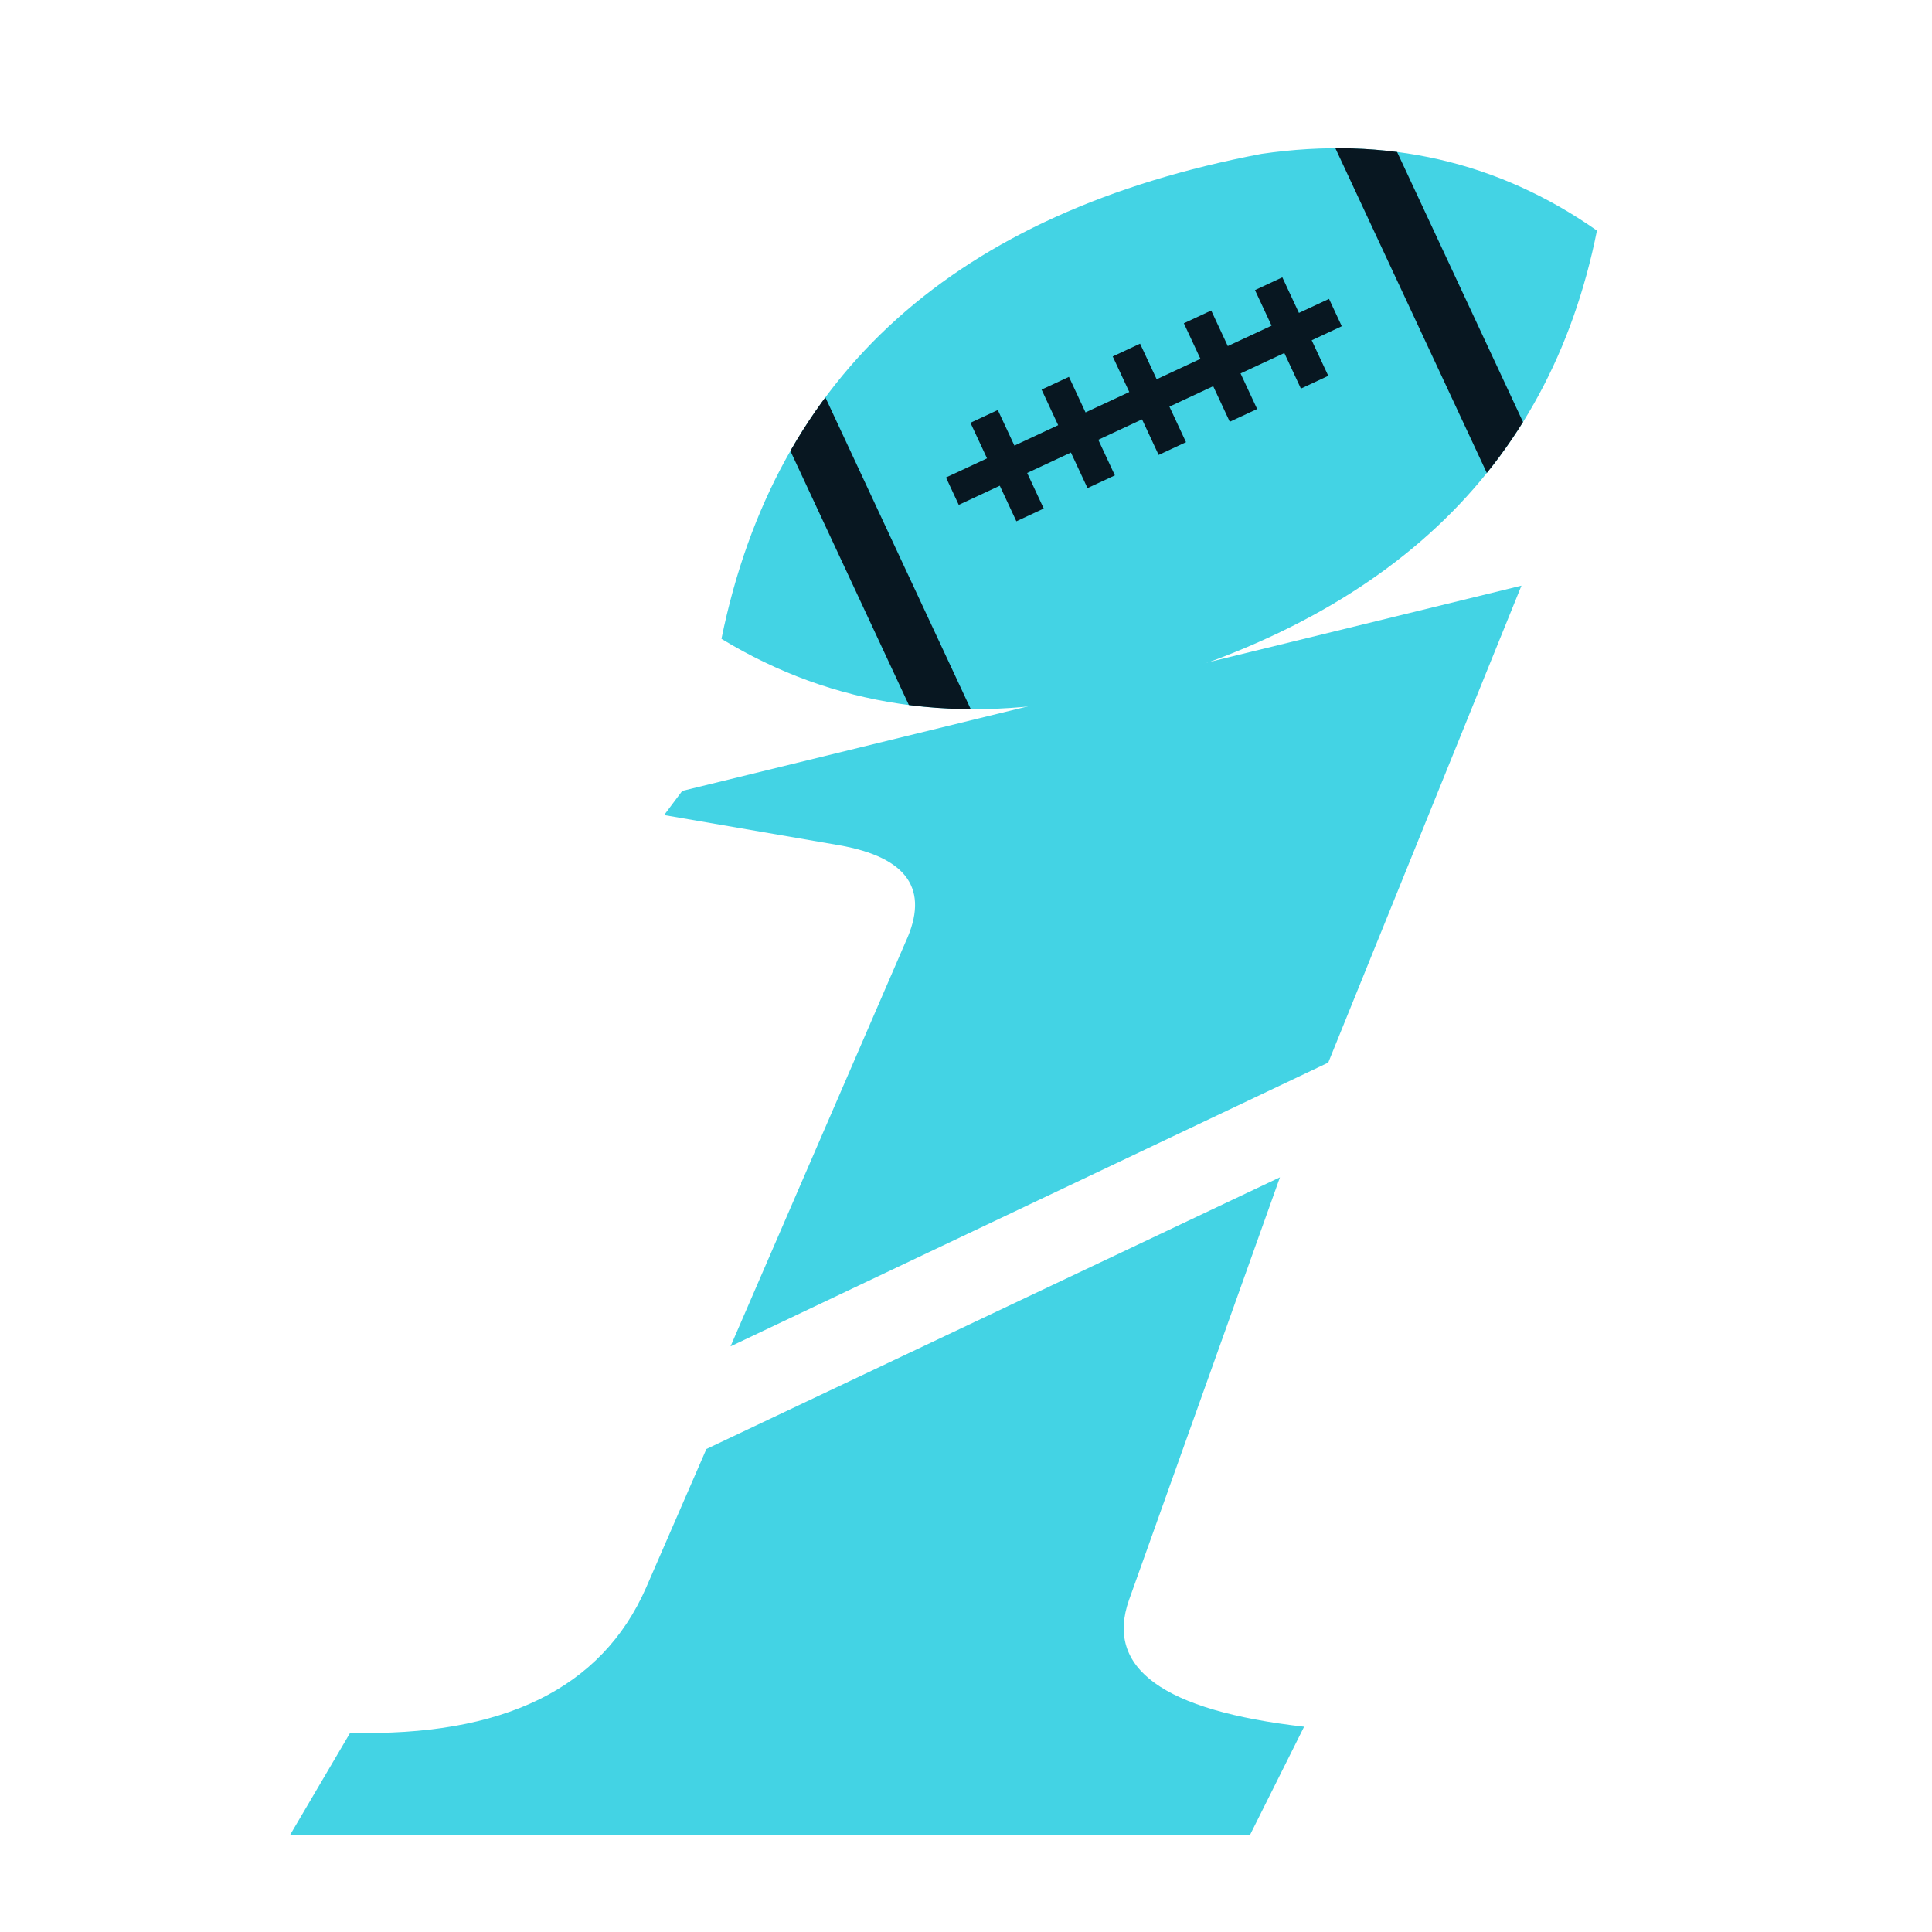
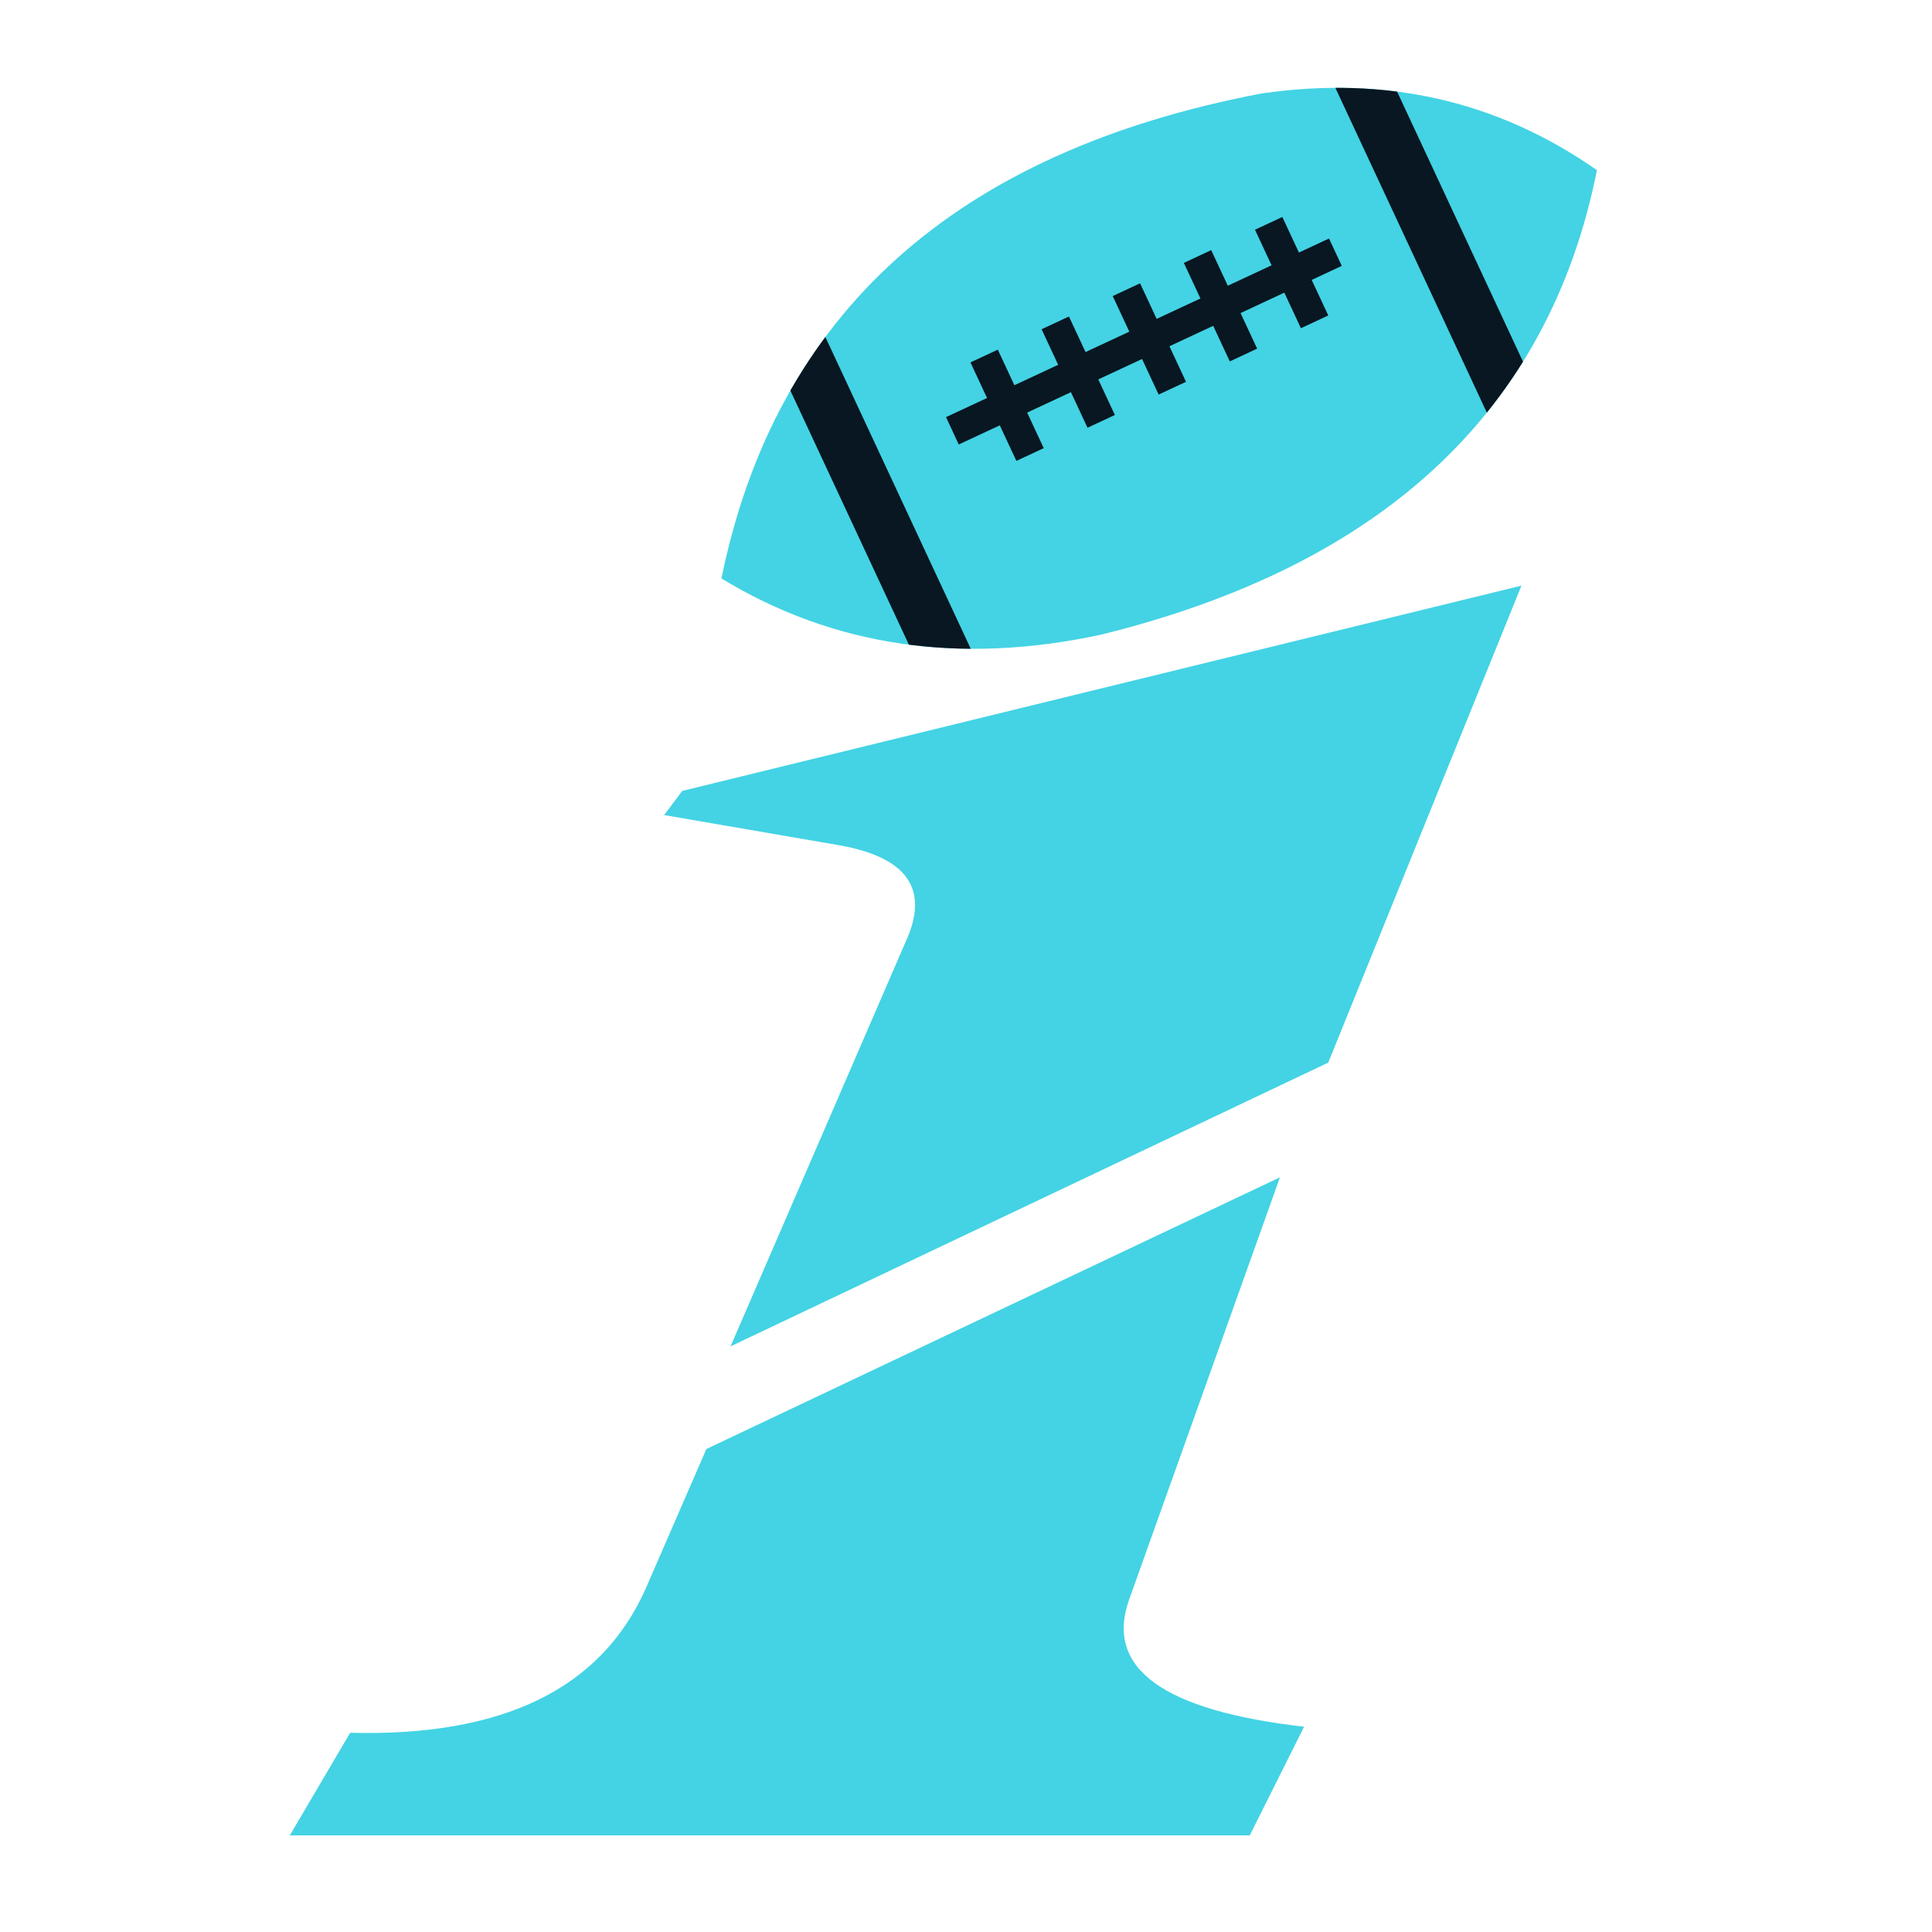
<svg xmlns="http://www.w3.org/2000/svg" viewBox="0 0 320 320">
  <g transform="translate(42 8)">
    <g fill="#43d3e4">
      <path d="M71 123 210 89 178 168 79 215 108 148Q114 135 97 132L68 127Z" />
      <path d="M75 232 170 187 145 257Q139 274 174 278L165 296H6L16 279Q54 280 65 255Z" />
-       <g transform="translate(150 64) rotate(-25)">
+       <g transform="translate(150 54) rotate(-25)">
        <path d="M-80 0Q-40-54 35-35Q65-26 80 0Q44 49-27 35Q-62 27-80 0Z" />
        <clipPath id="ball">
          <path d="M-80 0Q-40-54 35-35Q65-26 80 0Q44 49-27 35Q-62 27-80 0Z" />
        </clipPath>
        <g clip-path="url(#ball)" stroke="#081721" fill="none">
          <path d="M-52-50V50M51-50V50" stroke-width="9" />
          <path d="M-35-6H35M-25-15V3M-12-15V3M1-15V3M14-15V3M27-15V3" stroke-width="5" />
        </g>
      </g>
    </g>
  </g>
</svg>
